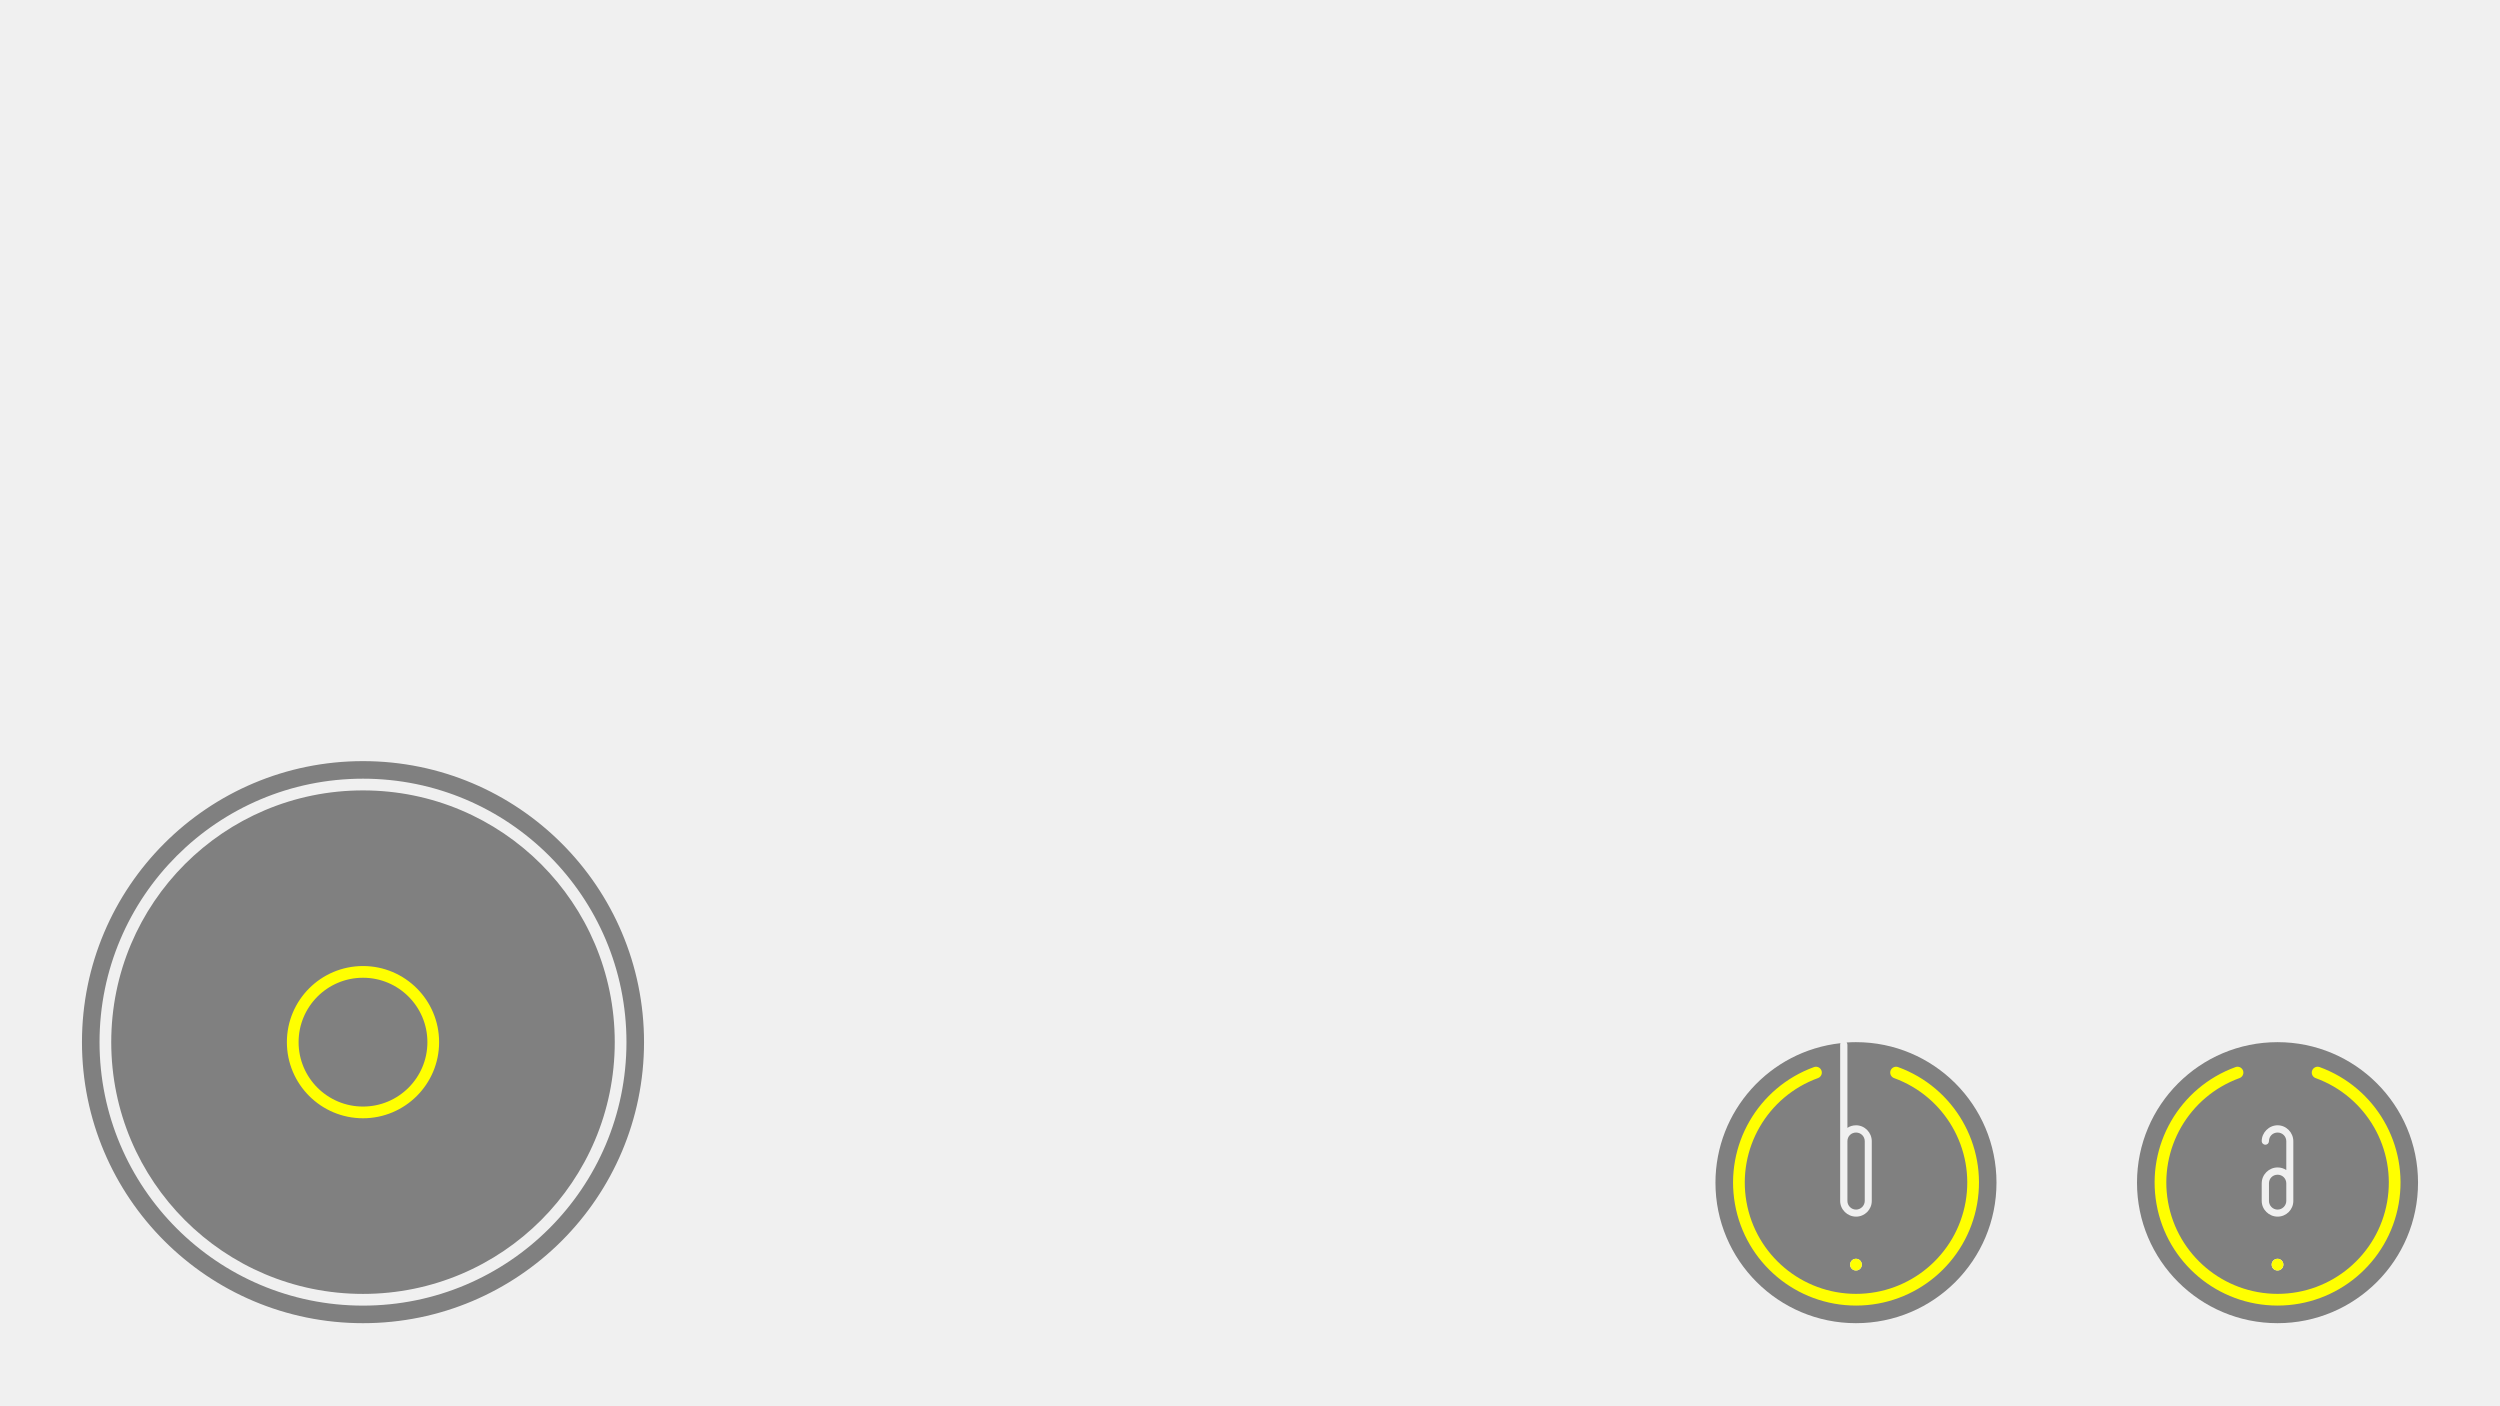
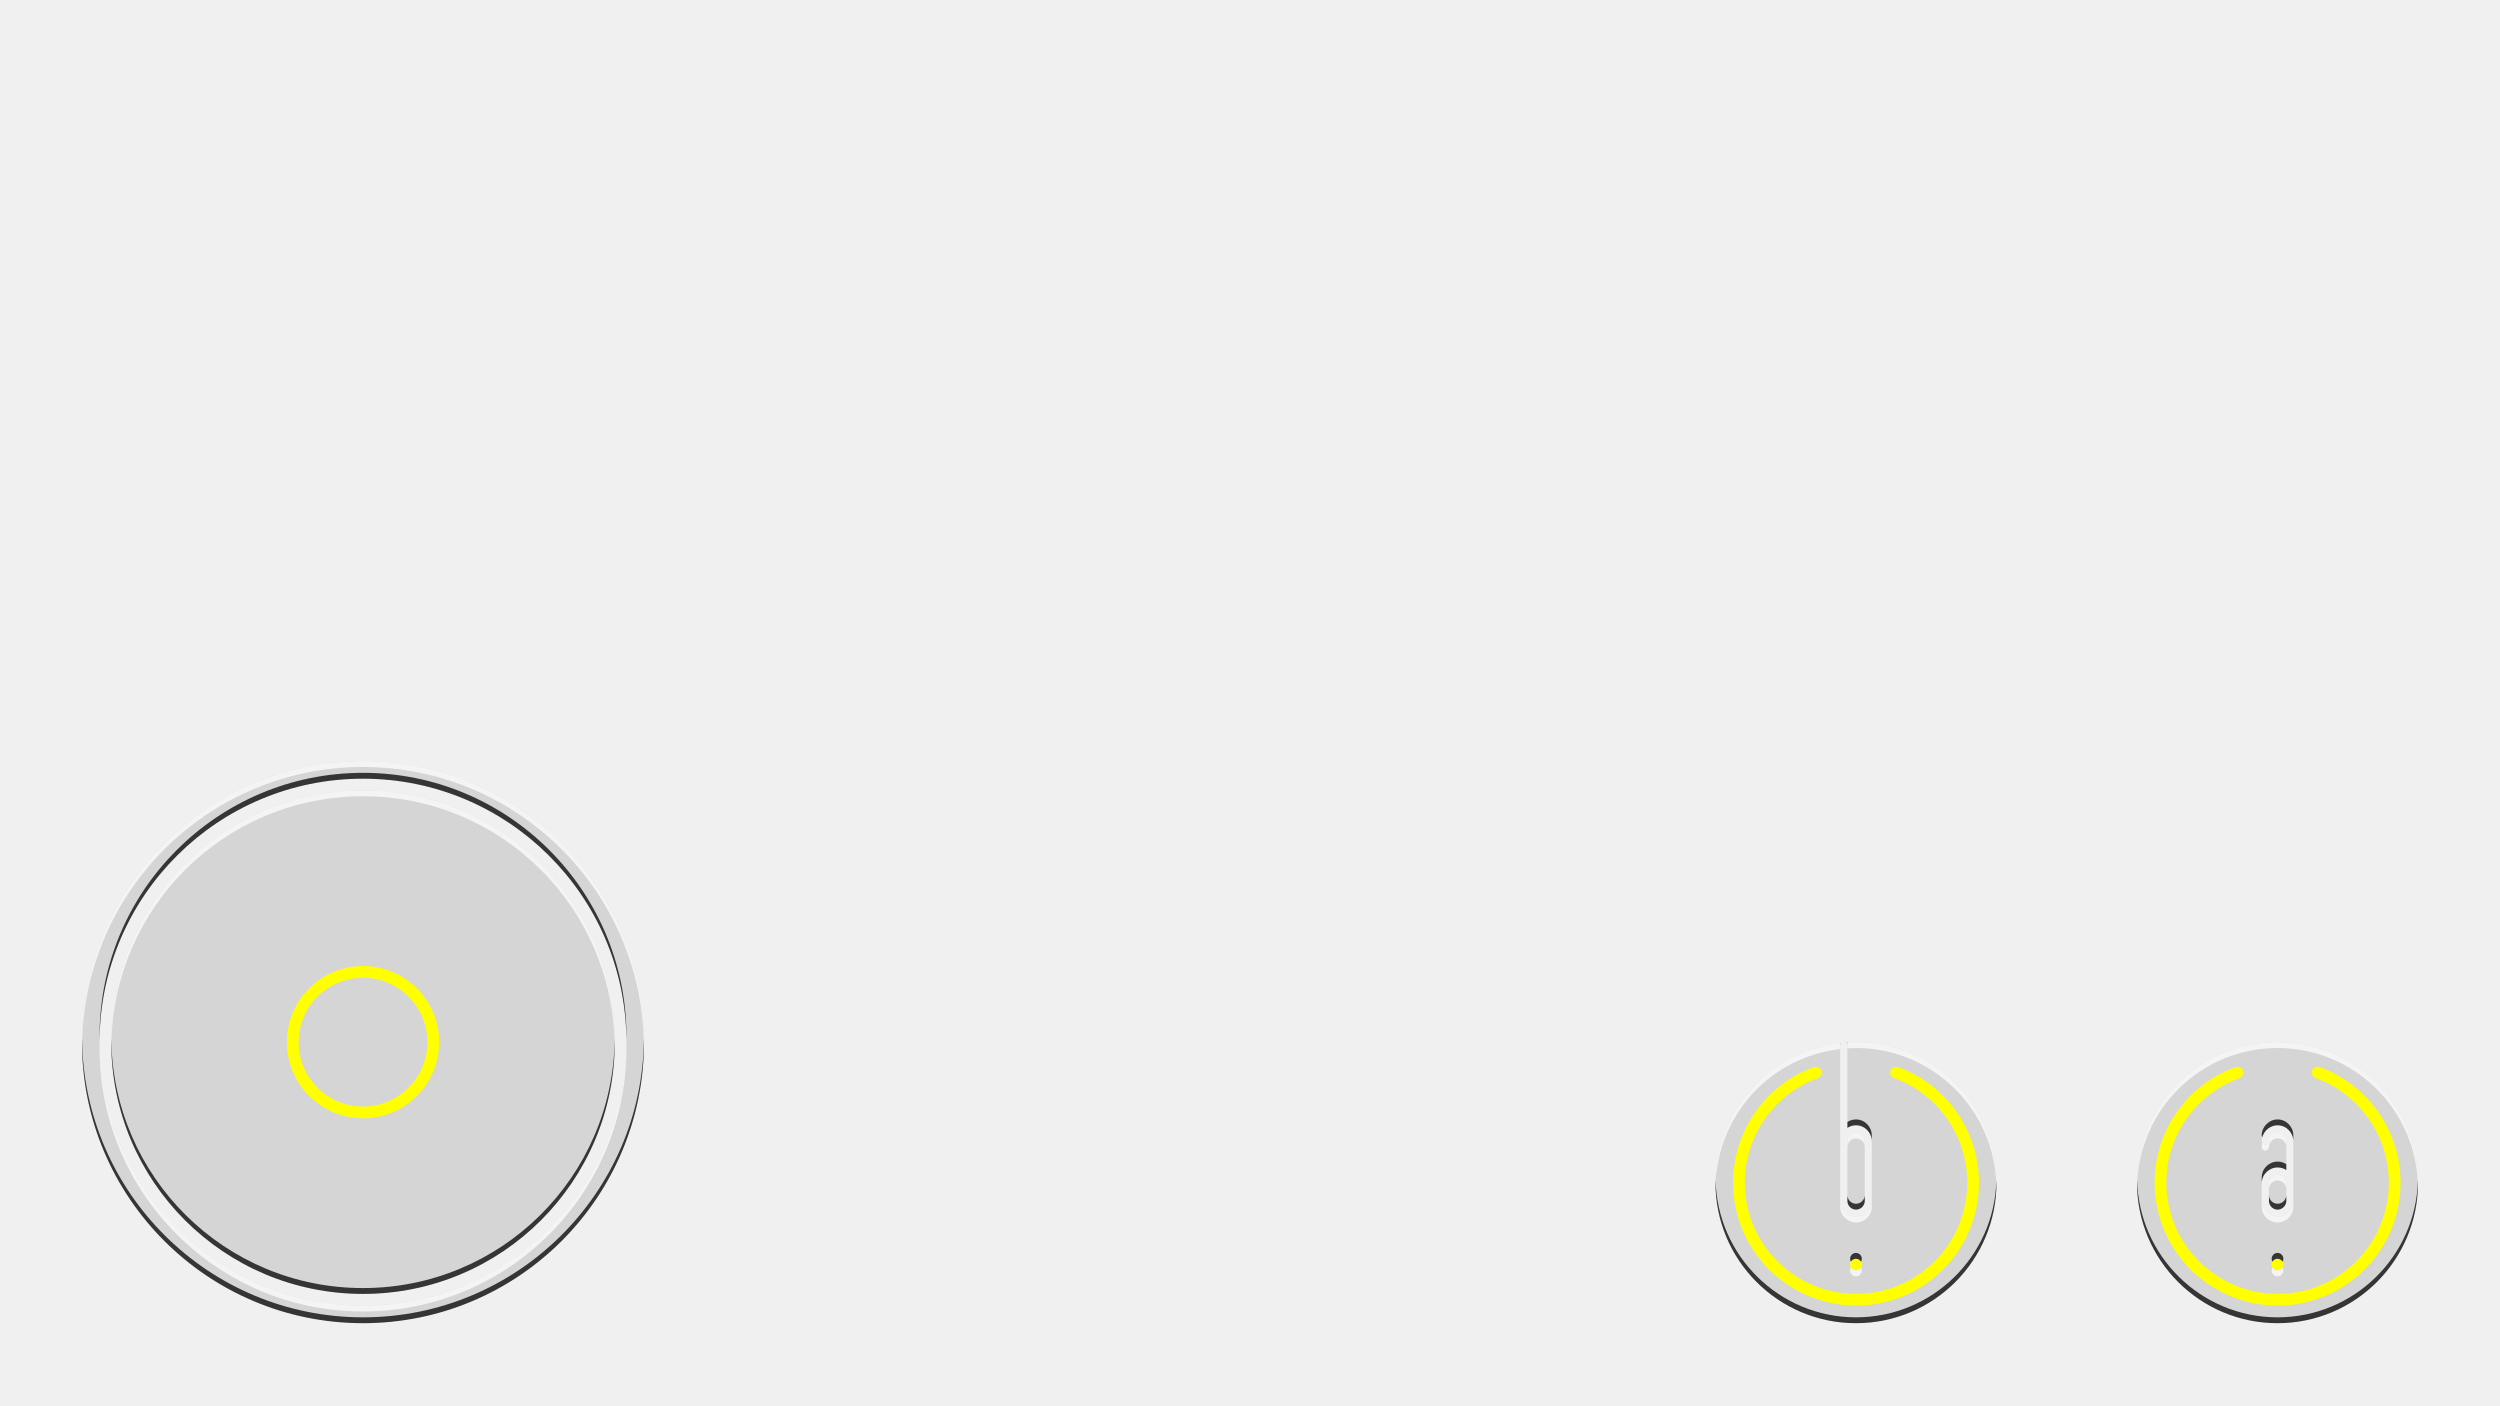
<svg xmlns="http://www.w3.org/2000/svg" width="427" height="240" viewBox="0 0 427 240" id="svg2" version="1.1">
  <defs id="defs4" />
  <g id="layer1" transform="translate(0,-812.3622)">
-     <path style="opacity:1;fill:#808080;fill-opacity:1;stroke:none;stroke-width:0.5;stroke-miterlimit:4;stroke-dasharray:1, 1;stroke-dashoffset:0" d="m 62,942.362 a 48,48 0 0 0 -48,48 48,48 0 0 0 48,48 48,48 0 0 0 48,-48 48,48 0 0 0 -48,-48 z m 0,3 c 24.841,0 45,20.159 45,45 0,24.841 -20.159,45 -45,45 -24.841,0 -45,-20.159 -45,-45 0,-24.841 20.159,-45 45,-45 z m 0,2 c -23.76,0 -43,19.24 -43,43 0,23.76 19.24,43 43,43 23.76,0 43,-19.24 43,-43 0,-23.76 -19.24,-43 -43,-43 z" id="path4136" />
+     <path style="opacity:0.75;fill:#cccccc;fill-opacity:1;stroke:none;stroke-width:0.5;stroke-miterlimit:4;stroke-dasharray:1, 1;stroke-dashoffset:0" d="M 389 178 A 24 24 0 0 0 365 202 A 24 24 0 0 0 389 226 A 24 24 0 0 0 413 202 A 24 24 0 0 0 389 178 z M 389.02 192.199 C 390.5 192.199 391.699 193.44 391.699 194.92 L 391.699 205.119 C 391.699 206.599 390.5 207.801 389.02 207.801 C 387.54 207.801 386.301 206.599 386.301 205.119 L 386.301 202.119 C 386.301 200.599 387.54 199.4 389.02 199.4 C 389.58 199.4 390.06 199.56 390.5 199.84 L 390.5 194.92 C 390.5 194.08 389.82 193.439 389.02 193.439 C 388.18 193.439 387.539 194.08 387.539 194.92 C 387.539 195.24 387.259 195.52 386.939 195.52 C 386.579 195.52 386.301 195.24 386.301 194.92 C 386.301 193.44 387.54 192.199 389.02 192.199 z M 389.02 200.641 C 388.18 200.641 387.539 201.279 387.539 202.119 L 387.539 205.119 C 387.539 205.919 388.18 206.6 389.02 206.6 C 389.82 206.6 390.5 205.919 390.5 205.119 L 390.5 202.119 C 390.5 201.279 389.82 200.641 389.02 200.641 z M 389 215 A 1 1 0 0 1 390 216 A 1 1 0 0 1 389 217 A 1 1 0 0 1 388 216 A 1 1 0 0 1 389 215 z " id="circle4140" transform="translate(0,812.3622)" />
+     <path style="opacity:0.75;fill:#cccccc;fill-opacity:1;stroke:none;stroke-width:0.5;stroke-miterlimit:4;stroke-dasharray:1, 1;stroke-dashoffset:0" d="m 62,942.362 a 48,48 0 0 0 -48,48 48,48 0 0 0 48,48 48,48 0 0 0 48,-48 48,48 0 0 0 -48,-48 z m 0,3 c 24.841,0 45,20.159 45,45 0,24.841 -20.159,45 -45,45 -24.841,0 -45,-20.159 -45,-45 0,-24.841 20.159,-45 45,-45 z m 0,2 c -23.76,0 -43,19.24 -43,43 0,23.76 19.24,43 43,43 23.76,0 43,-19.24 43,-43 0,-23.76 -19.24,-43 -43,-43 z" id="path4136" />
    <circle style="opacity:1;fill:none;fill-opacity:1;stroke:#ffff00;stroke-width:2;stroke-miterlimit:4;stroke-dasharray:none;stroke-dashoffset:0" id="path4138" cx="62" cy="990.362" r="12" />
-     <path style="opacity:1;fill:#808080;fill-opacity:1;stroke:none;stroke-width:0.5;stroke-miterlimit:4;stroke-dasharray:1, 1;stroke-dashoffset:0" d="m 317,990.362 a 24,24 0 0 0 -1.596,0.057 c 0.081,0.107 0.135,0.235 0.135,0.383 l 0,14.201 c 0.4,-0.28 0.92,-0.441 1.48,-0.441 1.48,0 2.68,1.241 2.68,2.721 l 0,10.199 c 0,1.48 -1.2,2.682 -2.68,2.682 -1.48,0 -2.719,-1.202 -2.719,-2.682 l 0,-26.68 c 0,-0.095 0.022,-0.183 0.057,-0.264 A 24,24 0 0 0 293,1014.362 a 24,24 0 0 0 24,24 24,24 0 0 0 24,-24 24,24 0 0 0 -24,-24 z m 0.019,15.439 c -0.84,0 -1.48,0.64 -1.48,1.48 l 0,10.199 c 0,0.8 0.64,1.48 1.48,1.48 0.8,0 1.48,-0.68 1.48,-1.48 l 0,-10.199 c 0,-0.84 -0.68,-1.48 -1.48,-1.48 z" id="circle4144" />
-     <circle cy="1028.362" cx="317" id="circle4156" style="opacity:1;fill:#ffffff;fill-opacity:1;stroke:none;stroke-width:0.5;stroke-miterlimit:4;stroke-dasharray:1, 1;stroke-dashoffset:0" r="1" />
-     <g id="g4165" transform="translate(6,6)">
-       <path id="circle4140" transform="translate(0,812.3622)" d="m 383,172 a 24,24 0 0 0 -24,24 24,24 0 0 0 24,24 24,24 0 0 0 24,-24 24,24 0 0 0 -24,-24 z m 0.019,14.199 c 1.48,0 2.68,1.241 2.68,2.721 l 0,10.199 c 0,1.48 -1.2,2.682 -2.68,2.682 -1.48,0 -2.719,-1.202 -2.719,-2.682 l 0,-3 c 0,-1.52 1.239,-2.719 2.719,-2.719 0.56,0 1.04,0.159 1.48,0.439 l 0,-4.92 c 0,-0.84 -0.68,-1.48 -1.48,-1.48 -0.84,0 -1.48,0.64 -1.48,1.48 0,0.32 -0.28,0.6 -0.6,0.6 -0.36,0 -0.639,-0.28 -0.639,-0.6 0,-1.48 1.239,-2.721 2.719,-2.721 z m 0,8.441 c -0.84,0 -1.48,0.639 -1.48,1.479 l 0,3 c 0,0.8 0.64,1.48 1.48,1.48 0.8,0 1.48,-0.68 1.48,-1.48 l 0,-3 c 0,-0.84 -0.68,-1.479 -1.48,-1.479 z" style="opacity:1;fill:#808080;fill-opacity:1;stroke:none;stroke-width:0.5;stroke-miterlimit:4;stroke-dasharray:1, 1;stroke-dashoffset:0" />
-       <circle cy="1022.362" cx="383" id="circle4158" style="opacity:1;fill:#ffffff;fill-opacity:1;stroke:none;stroke-width:0.5;stroke-miterlimit:4;stroke-dasharray:1, 1;stroke-dashoffset:0" r="1" />
-     </g>
+     <path style="opacity:0.75;fill:#cccccc;fill-opacity:1;stroke:none;stroke-width:0.5;stroke-miterlimit:4;stroke-dasharray:1, 1;stroke-dashoffset:0" d="M 317 178 A 24 24 0 0 0 315.404 178.057 C 315.485 178.164 315.539 178.292 315.539 178.439 L 315.539 192.641 C 315.939 192.361 316.46 192.199 317.02 192.199 C 318.5 192.199 319.699 193.44 319.699 194.92 L 319.699 205.119 C 319.699 206.599 318.5 207.801 317.02 207.801 C 315.54 207.801 314.301 206.599 314.301 205.119 L 314.301 178.439 C 314.301 178.344 314.323 178.256 314.357 178.176 A 24 24 0 0 0 293 202 A 24 24 0 0 0 317 226 A 24 24 0 0 0 341 202 A 24 24 0 0 0 317 178 z M 317.02 193.439 C 316.18 193.439 315.539 194.08 315.539 194.92 L 315.539 205.119 C 315.539 205.919 316.18 206.6 317.02 206.6 C 317.82 206.6 318.5 205.919 318.5 205.119 L 318.5 194.92 C 318.5 194.08 317.82 193.439 317.02 193.439 z M 317 215 A 1 1 0 0 1 318 216 A 1 1 0 0 1 317 217 A 1 1 0 0 1 316 216 A 1 1 0 0 1 317 215 z " id="circle4144" transform="translate(0,812.3622)" />
    <g id="g4175" transform="translate(6,6)">
      <path transform="matrix(0,-1,1,0,0,0)" d="m -989.56,317.849 a 20,20 0 0 1 -22.267,12.856 20,20 0 0 1 -16.527,-19.696 20,20 0 0 1 16.527,-19.696 20,20 0 0 1 22.267,12.856" id="path4169" style="opacity:1;fill:none;fill-opacity:1;stroke:#ffff00;stroke-width:2;stroke-linecap:round;stroke-miterlimit:4;stroke-dasharray:none;stroke-dashoffset:0" />
      <circle cy="1022.362" cx="311" id="circle4173" style="opacity:1;fill:#ffff00;fill-opacity:1;stroke:none;stroke-width:0.5;stroke-miterlimit:4;stroke-dasharray:1, 1;stroke-dashoffset:0" r="1" />
    </g>
    <g id="g4179" transform="translate(78,6)">
      <path style="opacity:1;fill:none;fill-opacity:1;stroke:#ffff00;stroke-width:2;stroke-linecap:round;stroke-miterlimit:4;stroke-dasharray:none;stroke-dashoffset:0" id="path4181" d="m -989.56,317.849 a 20,20 0 0 1 -22.267,12.856 20,20 0 0 1 -16.527,-19.696 20,20 0 0 1 16.527,-19.696 20,20 0 0 1 22.267,12.856" transform="matrix(0,-1,1,0,0,0)" />
      <circle r="1" style="opacity:1;fill:#ffff00;fill-opacity:1;stroke:none;stroke-width:0.5;stroke-miterlimit:4;stroke-dasharray:1, 1;stroke-dashoffset:0" id="circle4183" cx="311" cy="1022.362" />
    </g>
+     <path style="opacity:0.75;fill:#000000;fill-opacity:1;stroke:none;stroke-width:0.5;stroke-miterlimit:4;stroke-dasharray:1, 1;stroke-dashoffset:0" d="M 389.02 191.199 C 387.54 191.199 386.301 192.44 386.301 193.92 C 386.301 194.033 386.344 194.134 386.404 194.227 C 386.719 193.074 387.78 192.199 389.02 192.199 C 390.5 192.199 391.699 193.44 391.699 194.92 L 391.699 193.92 C 391.699 192.44 390.5 191.199 389.02 191.199 z M 389.02 198.4 C 387.54 198.4 386.301 199.599 386.301 201.119 L 386.301 202.119 C 386.301 200.599 387.54 199.4 389.02 199.4 C 389.58 199.4 390.06 199.56 390.5 199.84 L 390.5 198.84 C 390.06 198.56 389.58 198.4 389.02 198.4 z M 365.021 201.418 A 24 24 0 0 0 365 202 A 24 24 0 0 0 389 226 A 24 24 0 0 0 413 202 A 24 24 0 0 0 412.979 201.582 A 24 24 0 0 1 389 225 A 24 24 0 0 1 365.021 201.418 z M 387.539 204.119 L 387.539 205.119 C 387.539 205.919 388.18 206.6 389.02 206.6 C 389.82 206.6 390.5 205.919 390.5 205.119 L 390.5 204.119 C 390.5 204.919 389.82 205.6 389.02 205.6 C 388.18 205.6 387.539 204.919 387.539 204.119 z M 389 214 A 1 1 0 0 0 388 215 A 1 1 0 0 0 388.135 215.5 A 1 1 0 0 1 389 215 A 1 1 0 0 1 389.865 215.5 A 1 1 0 0 0 390 215 A 1 1 0 0 0 389 214 z " transform="translate(0,812.3622)" id="path4798" />
+     <path style="opacity:0.75;fill:#000000;fill-opacity:1;stroke:none;stroke-width:0.5;stroke-miterlimit:4;stroke-dasharray:1, 1;stroke-dashoffset:0" d="M 62 132 C 37.159 132 17 152.159 17 177 C 17 177.168 17.01 177.333 17.012 177.5 C 17.281 152.89 37.327 133 62 133 C 86.673 133 106.719 152.89 106.988 177.5 C 106.99 177.333 107 177.168 107 177 C 107 152.159 86.841 132 62 132 z M 14.021 177.416 A 48 48 0 0 0 14 178 A 48 48 0 0 0 62 226 A 48 48 0 0 0 110 178 A 48 48 0 0 0 109.979 177.584 A 48 48 0 0 1 62 225 A 48 48 0 0 1 14.021 177.416 z M 19.014 177.5 C 19.012 177.667 19 177.832 19 178 C 19 201.76 38.24 221 62 221 C 85.76 221 105 201.76 105 178 C 105 177.832 104.988 177.667 104.986 177.5 C 104.717 201.028 85.592 220 62 220 C 38.408 220 19.283 201.028 19.014 177.5 z " transform="translate(0,812.3622)" id="path4800" />
+     <path style="opacity:0.75;fill:#000000;fill-opacity:1;stroke:none;stroke-width:0.5;stroke-miterlimit:4;stroke-dasharray:1, 1;stroke-dashoffset:0" d="M 315.539 178.053 A 24 24 0 0 0 315.404 178.057 C 315.485 178.164 315.539 178.292 315.539 178.439 L 315.539 178.053 z M 314.357 178.176 A 24 24 0 0 0 314.301 178.186 L 314.301 178.439 C 314.301 178.344 314.323 178.256 314.357 178.176 z M 317.02 191.199 C 316.46 191.199 315.939 191.361 315.539 191.641 L 315.539 192.641 C 315.939 192.361 316.46 192.199 317.02 192.199 C 318.5 192.199 319.699 193.44 319.699 194.92 L 319.699 193.92 C 319.699 192.44 318.5 191.199 317.02 191.199 z M 293.02 201.379 A 24 24 0 0 0 293 202 A 24 24 0 0 0 317 226 A 24 24 0 0 0 341 202 A 24 24 0 0 0 340.979 201.582 A 24 24 0 0 1 317 225 A 24 24 0 0 1 293.02 201.379 z M 315.539 204.119 L 315.539 205.119 C 315.539 205.919 316.18 206.6 317.02 206.6 C 317.82 206.6 318.5 205.919 318.5 205.119 L 318.5 204.119 C 318.5 204.919 317.82 205.6 317.02 205.6 C 316.18 205.6 315.539 204.919 315.539 204.119 z M 317 214 A 1 1 0 0 0 316 215 A 1 1 0 0 0 316.135 215.5 A 1 1 0 0 1 317 215 A 1 1 0 0 1 317.865 215.5 A 1 1 0 0 0 318 215 A 1 1 0 0 0 317 214 z " transform="translate(0,812.3622)" id="path4802" />
+     <path style="opacity:0.75;fill:#ffffff;fill-opacity:1;stroke:none;stroke-width:0.5;stroke-miterlimit:4;stroke-dasharray:1, 1;stroke-dashoffset:0" d="M 389 178 A 24 24 0 0 0 365 202 A 24 24 0 0 0 365.021 202.418 A 24 24 0 0 1 389 179 A 24 24 0 0 1 412.979 202.582 A 24 24 0 0 0 413 202 A 24 24 0 0 0 389 178 z M 389.02 193.439 C 388.18 193.439 387.539 194.08 387.539 194.92 C 387.539 195.24 387.259 195.52 386.939 195.52 C 386.706 195.52 386.516 195.396 386.404 195.227 C 386.343 195.45 386.301 195.68 386.301 195.92 C 386.301 196.24 386.579 196.52 386.939 196.52 C 387.259 196.52 387.539 196.24 387.539 195.92 C 387.539 195.08 388.18 194.439 389.02 194.439 C 389.82 194.439 390.5 195.08 390.5 195.92 L 390.5 194.92 C 390.5 194.08 389.82 193.439 389.02 193.439 z M 389.02 200.641 C 388.18 200.641 387.539 201.279 387.539 202.119 L 387.539 203.119 C 387.539 202.279 388.18 201.641 389.02 201.641 C 389.82 201.641 390.5 202.279 390.5 203.119 L 390.5 202.119 C 390.5 201.279 389.82 200.641 389.02 200.641 z M 386.301 205.119 L 386.301 206.119 C 386.301 207.599 387.54 208.801 389.02 208.801 C 390.5 208.801 391.699 207.599 391.699 206.119 L 391.699 205.119 C 391.699 206.599 390.5 207.801 389.02 207.801 C 387.54 207.801 386.301 206.599 386.301 205.119 z M 388.135 216.5 A 1 1 0 0 0 388 217 A 1 1 0 0 0 389 218 A 1 1 0 0 0 390 217 A 1 1 0 0 0 389.865 216.5 A 1 1 0 0 1 389 217 A 1 1 0 0 1 388.135 216.5 z " transform="translate(0,812.3622)" id="path4813" />
+     <path style="opacity:0.75;fill:#ffffff;fill-opacity:1;stroke:none;stroke-width:0.5;stroke-miterlimit:4;stroke-dasharray:1, 1;stroke-dashoffset:0" d="M 62 130 A 48 48 0 0 0 14 178 A 48 48 0 0 0 14.021 178.416 A 48 48 0 0 1 62 131 A 48 48 0 0 1 109.979 178.584 A 48 48 0 0 0 110 178 A 48 48 0 0 0 62 130 z M 62 135 C 38.24 135 19 154.24 19 178 C 19 178.168 19.012 178.333 19.014 178.5 C 19.283 154.972 38.408 136 62 136 C 85.592 136 104.717 154.972 104.986 178.5 C 104.988 178.333 105 178.168 105 178 C 105 154.24 85.76 135 62 135 z M 17.012 178.5 C 17.01 178.667 17 178.832 17 179 C 17 203.841 37.159 224 62 224 C 86.841 224 107 203.841 107 179 C 107 178.832 106.99 178.667 106.988 178.5 C 106.719 203.11 86.673 223 62 223 C 37.327 223 17.281 203.11 17.012 178.5 z " transform="translate(0,812.3622)" id="path4815" />
+     <path style="opacity:0.75;fill:#ffffff;fill-opacity:1;stroke:none;stroke-width:0.5;stroke-miterlimit:4;stroke-dasharray:1, 1;stroke-dashoffset:0" d="M 317 178 A 24 24 0 0 0 315.404 178.057 C 315.485 178.164 315.539 178.292 315.539 178.439 L 315.539 179.053 A 24 24 0 0 1 317 179 A 24 24 0 0 1 340.979 202.582 A 24 24 0 0 0 341 202 A 24 24 0 0 0 317 178 z M 314.357 178.176 A 24 24 0 0 0 293 202 A 24 24 0 0 0 293.02 202.379 A 24 24 0 0 1 314.301 179.186 L 314.301 178.439 C 314.301 178.344 314.323 178.256 314.357 178.176 z M 317.02 193.439 C 316.18 193.439 315.539 194.08 315.539 194.92 L 315.539 195.92 C 315.539 195.08 316.18 194.439 317.02 194.439 C 317.82 194.439 318.5 195.08 318.5 195.92 L 318.5 194.92 C 318.5 194.08 317.82 193.439 317.02 193.439 z M 314.301 205.119 L 314.301 206.119 C 314.301 207.599 315.54 208.801 317.02 208.801 C 318.5 208.801 319.699 207.599 319.699 206.119 L 319.699 205.119 C 319.699 206.599 318.5 207.801 317.02 207.801 C 315.54 207.801 314.301 206.599 314.301 205.119 z M 316.135 216.5 A 1 1 0 0 0 316 217 A 1 1 0 0 0 317 218 A 1 1 0 0 0 318 217 A 1 1 0 0 0 317.865 216.5 A 1 1 0 0 1 317 217 A 1 1 0 0 1 316.135 216.5 z " transform="translate(0,812.3622)" id="path4817" />
  </g>
</svg>
